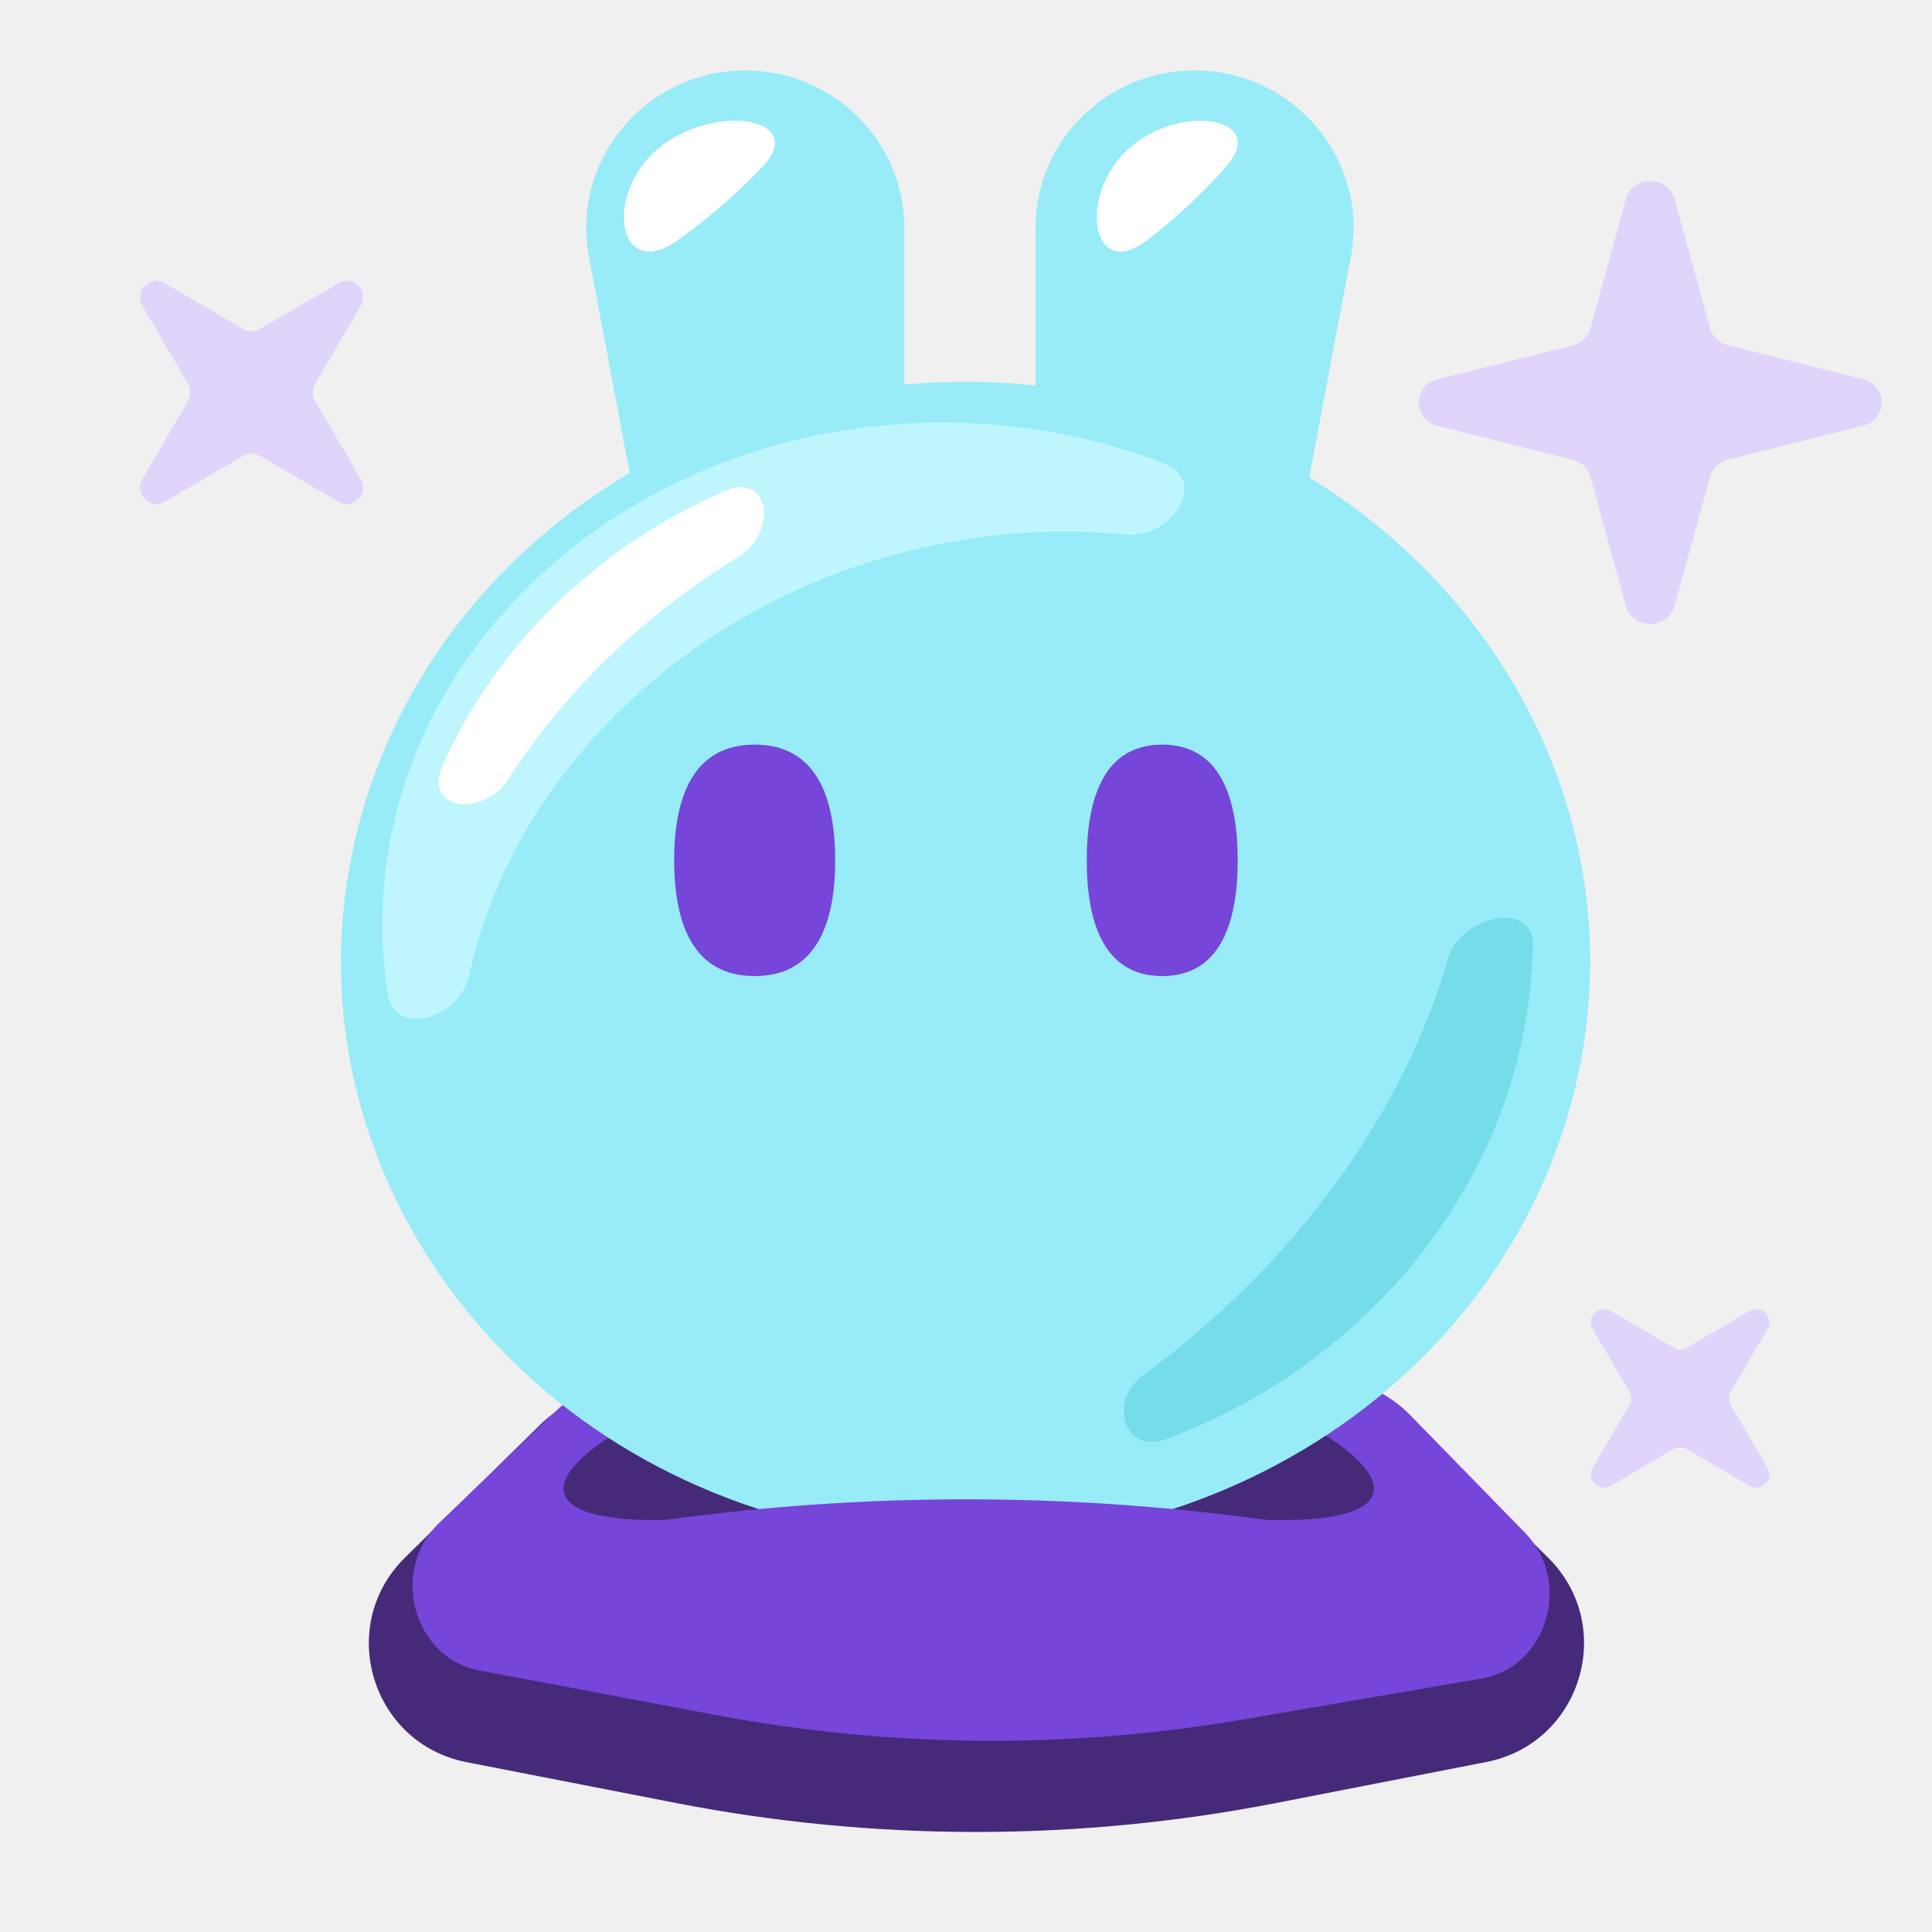
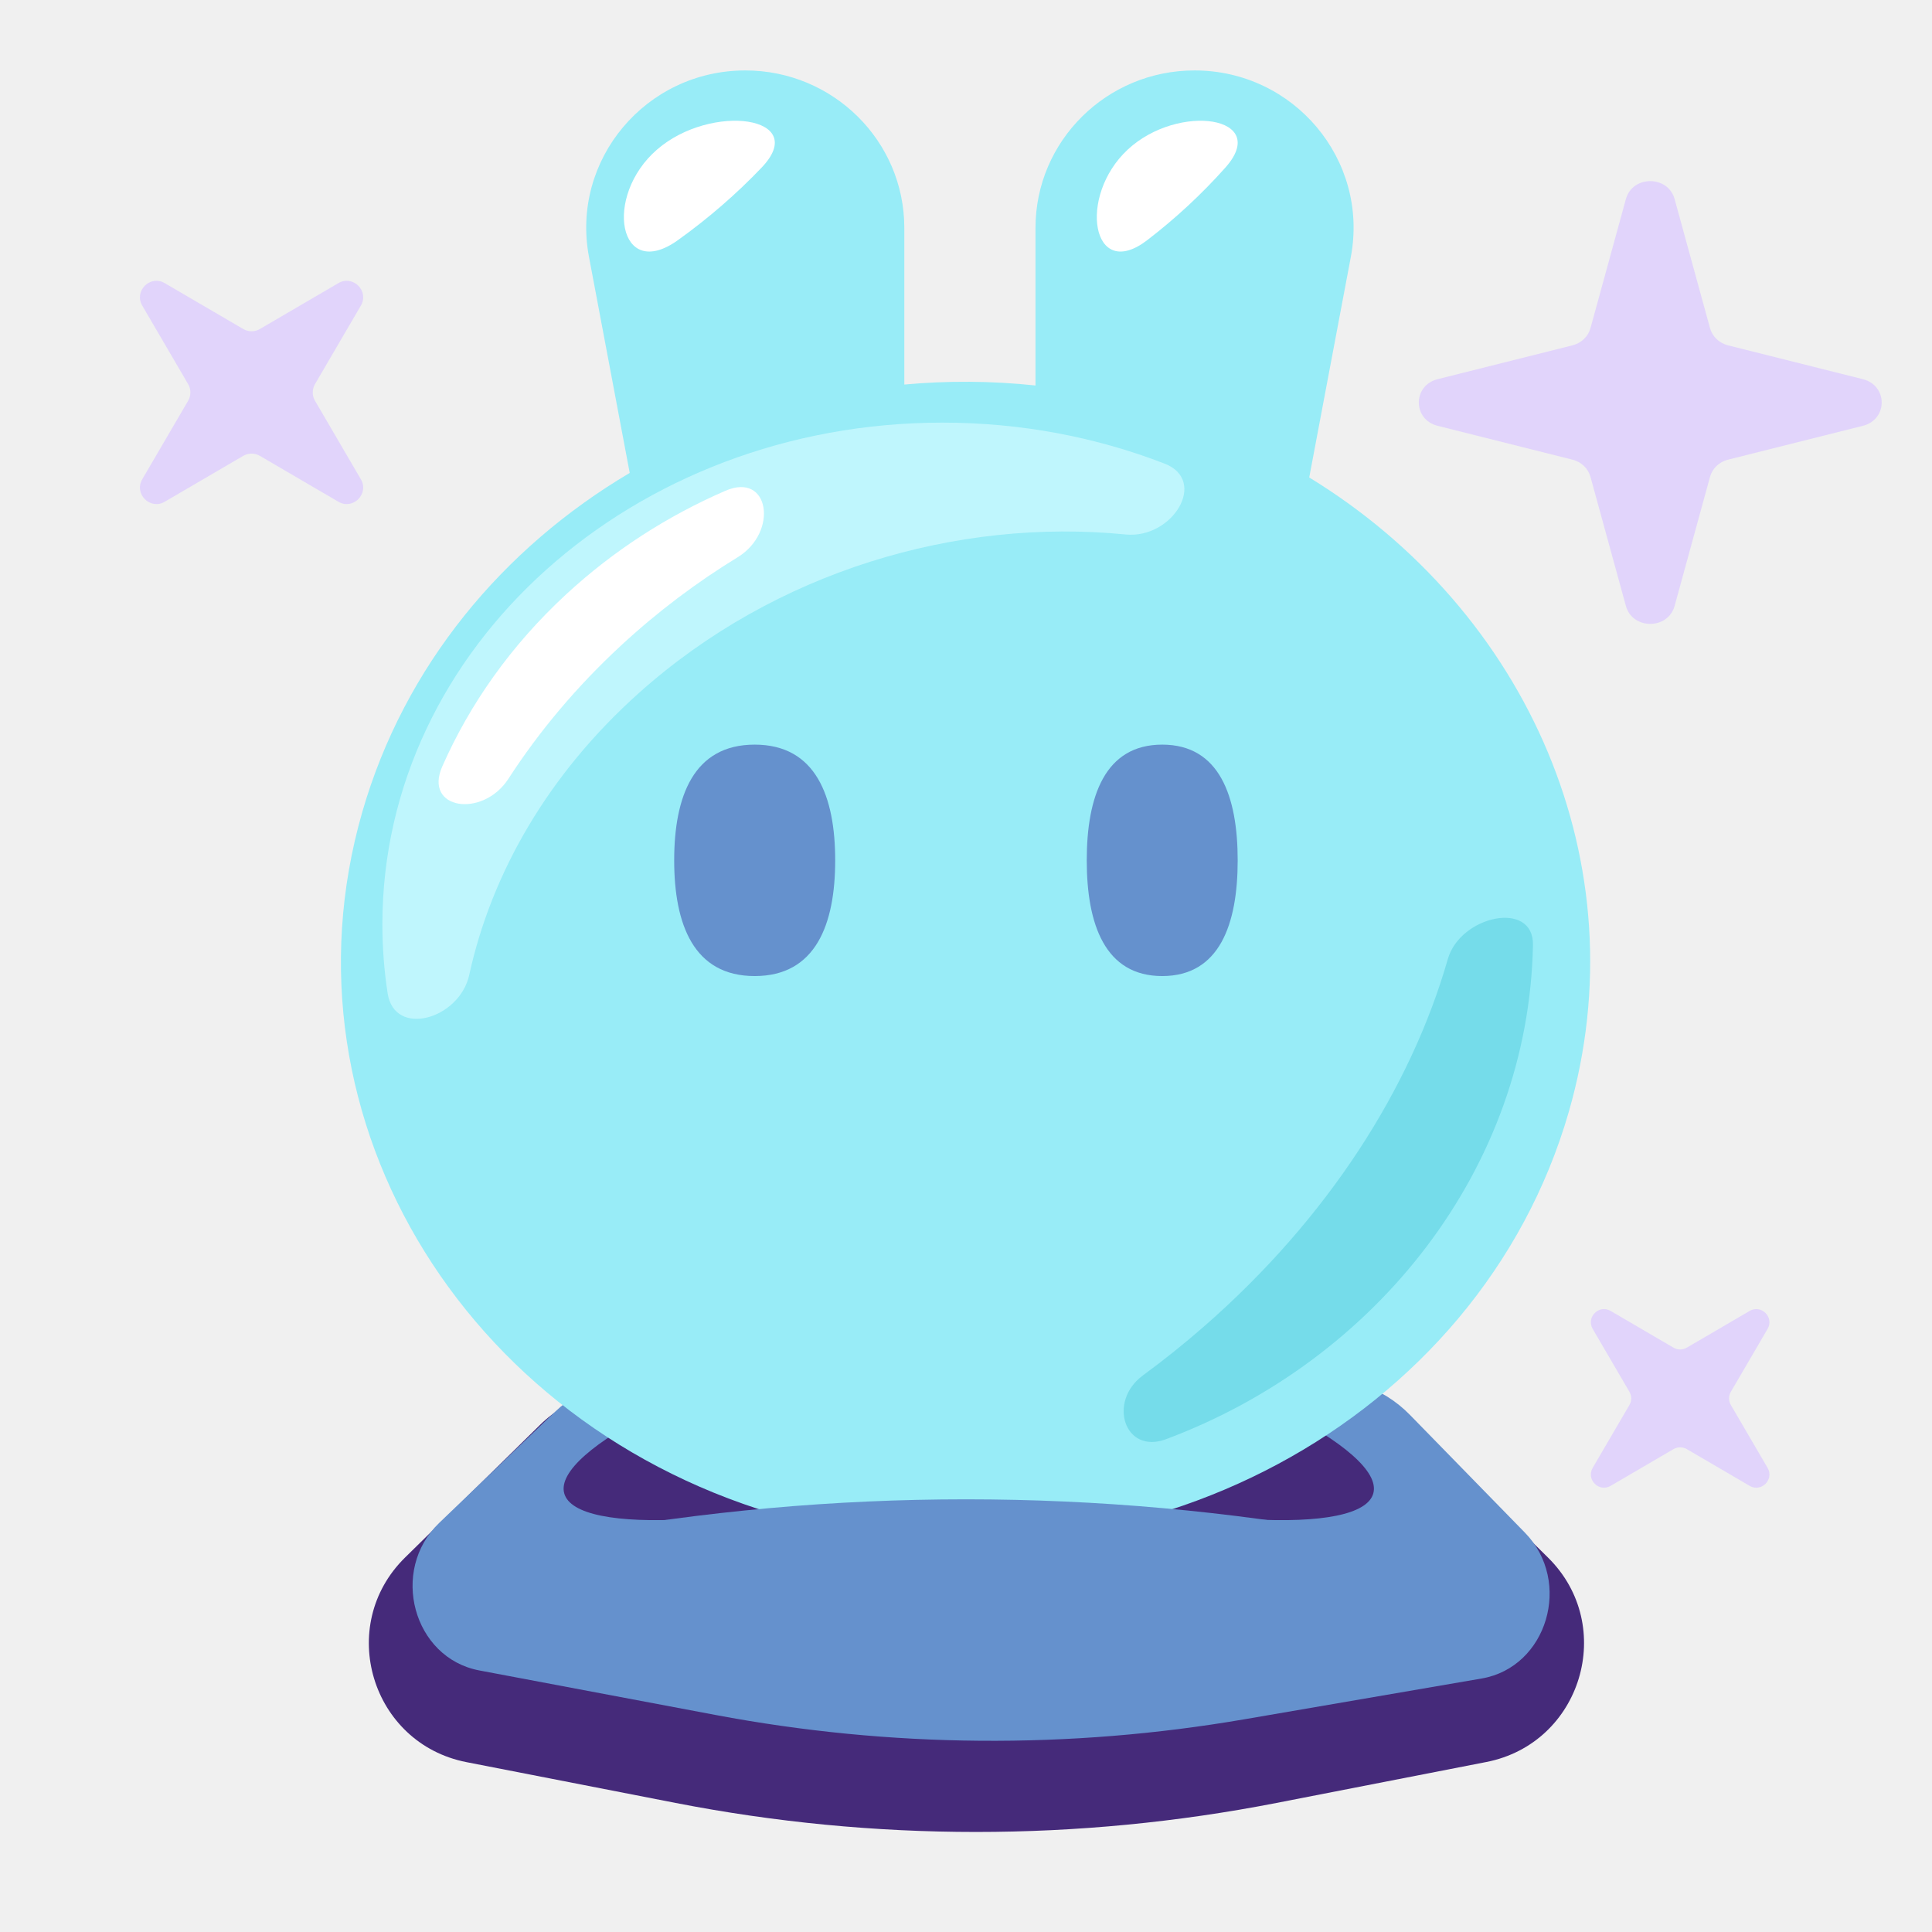
<svg xmlns="http://www.w3.org/2000/svg" width="192" height="192" fill="none" viewBox="0 0 192 192">
  <path fill="#452A7A" d="M53.666 141.606C56.586 138.736 60.768 137.554 64.758 138.469L78.22 141.556C90.516 144.375 103.289 144.389 115.591 141.596L129.423 138.456C133.419 137.549 137.601 138.743 140.515 141.622L153.844 154.794C160.703 161.571 157.171 173.261 147.707 175.107L126.871 179.172C107.143 183.021 86.857 183.021 67.129 179.172L46.368 175.122C36.889 173.273 33.366 161.554 40.255 154.785L53.666 141.606Z" />
-   <path fill="#7645D9" d="M55.159 140.303C57.932 137.643 61.717 136.498 65.4 137.205L82.37 140.46C92.231 142.352 102.333 142.369 112.2 140.51L129.635 137.226C133.444 136.509 137.347 137.771 140.127 140.618L151.547 152.316C156.294 157.178 153.77 165.686 147.248 166.807L123.694 170.856C106.265 173.851 88.483 173.707 71.1 170.43L47.63 166.006C41.061 164.767 38.701 156.087 43.645 151.346L55.159 140.303Z" />
+   <path fill="#6591cd" d="M55.159 140.303C57.932 137.643 61.717 136.498 65.4 137.205L82.37 140.46C92.231 142.352 102.333 142.369 112.2 140.51L129.635 137.226C133.444 136.509 137.347 137.771 140.127 140.618L151.547 152.316C156.294 157.178 153.77 165.686 147.248 166.807L123.694 170.856C106.265 173.851 88.483 173.707 71.1 170.43L47.63 166.006C41.061 164.767 38.701 156.087 43.645 151.346L55.159 140.303Z" />
  <ellipse cx="99.776" cy="138.563" fill="#452A7A" rx="38" ry="8" transform="rotate(15 99.7757 138.563)" />
  <ellipse fill="#452A7A" rx="38" ry="8" transform="matrix(-0.965926 0.258819 0.258819 0.965926 92.7755 138.563)" />
  <path fill="#98ECF7" d="M118.711 7C109.983 7 102.907 14.006 102.907 22.649L102.907 38.309C98.515 37.844 94.149 37.824 89.87 38.216V22.649C89.87 14.007 82.794 7 74.066 7C64.175 7 56.715 15.895 58.531 25.522L62.581 46.998C49.957 54.472 40.191 66.185 36.01 80.673C27.139 111.421 46.787 143.025 79.894 151.264C113.001 159.503 147.03 141.256 155.901 110.509C163.002 85.897 151.831 60.736 130.11 47.449L134.246 25.522C136.061 15.895 128.601 7 118.711 7Z" />
  <path fill="#BFF6FD" d="M115.729 46.072C120.088 47.759 116.519 53.576 111.867 53.116C95.074 51.455 77.033 56.769 63.51 68.854C54.492 76.912 48.844 86.766 46.632 96.887C45.672 101.278 39.204 103.152 38.522 98.709C38.178 96.468 38 94.18 38 91.855C38 64.321 62.921 42 93.662 42C101.502 42 108.963 43.452 115.729 46.072Z" />
  <path fill="#75DCEA" d="M115.867 143.029C111.757 144.564 110.046 139.281 113.584 136.685C115.658 135.162 117.689 133.537 119.668 131.808C131.999 121.04 140.221 108.092 143.886 95.304C145.126 90.978 152.43 89.417 152.344 93.916C151.921 116.073 136.806 135.21 115.867 143.029Z" />
  <path fill="#fff" d="M72.095 48.77C76.477 46.869 77.379 52.889 73.305 55.38C69.237 57.867 65.345 60.792 61.718 64.149C57.288 68.248 53.553 72.713 50.527 77.392C47.98 81.33 42.06 80.459 43.953 76.167C46.694 69.952 50.791 64.128 56.242 59.084C60.982 54.698 66.358 51.261 72.095 48.77Z" />
  <path fill="#E1D4FB" d="M33.628 28.138C35.078 27.291 36.709 28.922 35.862 30.372L31.302 38.176C31.005 38.685 31.005 39.315 31.302 39.824L35.862 47.628C36.709 49.078 35.078 50.709 33.628 49.862L25.824 45.302C25.315 45.005 24.685 45.005 24.176 45.302L16.372 49.862C14.922 50.709 13.291 49.078 14.138 47.628L18.698 39.824C18.995 39.315 18.995 38.685 18.698 38.176L14.138 30.372C13.291 28.922 14.922 27.291 16.372 28.138L24.176 32.698C24.685 32.995 25.315 32.995 25.824 32.698L33.628 28.138Z" />
  <path fill="#E1D4FB" d="M173.873 130.281C175.033 129.603 176.338 130.908 175.66 132.068L172.013 138.312C171.775 138.719 171.775 139.222 172.013 139.63L175.66 145.873C176.338 147.033 175.033 148.338 173.873 147.66L167.63 144.012C167.223 143.775 166.719 143.775 166.312 144.012L160.068 147.66C158.908 148.338 157.603 147.033 158.281 145.873L161.929 139.63C162.167 139.222 162.167 138.719 161.929 138.312L158.281 132.068C157.603 130.908 158.908 129.603 160.068 130.281L166.312 133.929C166.719 134.167 167.223 134.167 167.63 133.929L173.873 130.281Z" />
  <path fill="#E1D4FB" d="M161.578 19.787C162.232 17.404 165.768 17.404 166.422 19.787L169.94 32.61C170.17 33.446 170.852 34.099 171.726 34.318L185.132 37.683C187.623 38.309 187.623 41.691 185.132 42.317L171.726 45.682C170.852 45.901 170.17 46.554 169.94 47.39L166.422 60.213C165.768 62.596 162.232 62.596 161.578 60.213L158.06 47.39C157.83 46.554 157.148 45.901 156.274 45.682L142.868 42.317C140.377 41.691 140.377 38.309 142.868 37.683L156.274 34.318C157.148 34.099 157.83 33.446 158.06 32.61L161.578 19.787Z" />
-   <path fill="#7645D9" d="M57 152.511C82.78 147.83 109.22 147.83 135 152.511V160H57V152.511Z" />
+   <path fill="#6591cd" d="M57 152.511C82.78 147.83 109.22 147.83 135 152.511V160H57V152.511Z" />
  <path fill="#fff" d="M67.365 23.869C61.491 28.076 59.912 19.53 65.3 14.86C70.688 10.19 80.549 11.559 75.695 16.649C74.455 17.95 73.132 19.212 71.727 20.43C70.322 21.648 68.866 22.794 67.365 23.869Z" />
  <path fill="#fff" d="M114.007 23.869C108.525 28.076 107.051 19.53 112.08 14.86C117.109 10.19 126.312 11.559 121.782 16.649C120.624 17.95 119.39 19.212 118.079 20.43C116.767 21.648 115.408 22.794 114.007 23.869Z" />
-   <path fill="#7645D9" d="M83 85.5C83 91.851 81.075 97 75 97C68.925 97 67 91.851 67 85.5C67 79.149 68.925 74 75 74C81.075 74 83 79.149 83 85.5Z" />
-   <path fill="#7645D9" d="M123 85.5C123 91.851 121.195 97 115.5 97C109.805 97 108 91.851 108 85.5C108 79.149 109.805 74 115.5 74C121.195 74 123 79.149 123 85.5Z" />
+   <path fill="#6591cd" d="M83 85.5C83 91.851 81.075 97 75 97C68.925 97 67 91.851 67 85.5C67 79.149 68.925 74 75 74C81.075 74 83 79.149 83 85.5Z" />
+   <path fill="#6591cd" d="M123 85.5C123 91.851 121.195 97 115.5 97C109.805 97 108 91.851 108 85.5C108 79.149 109.805 74 115.5 74C121.195 74 123 79.149 123 85.5Z" />
</svg>
